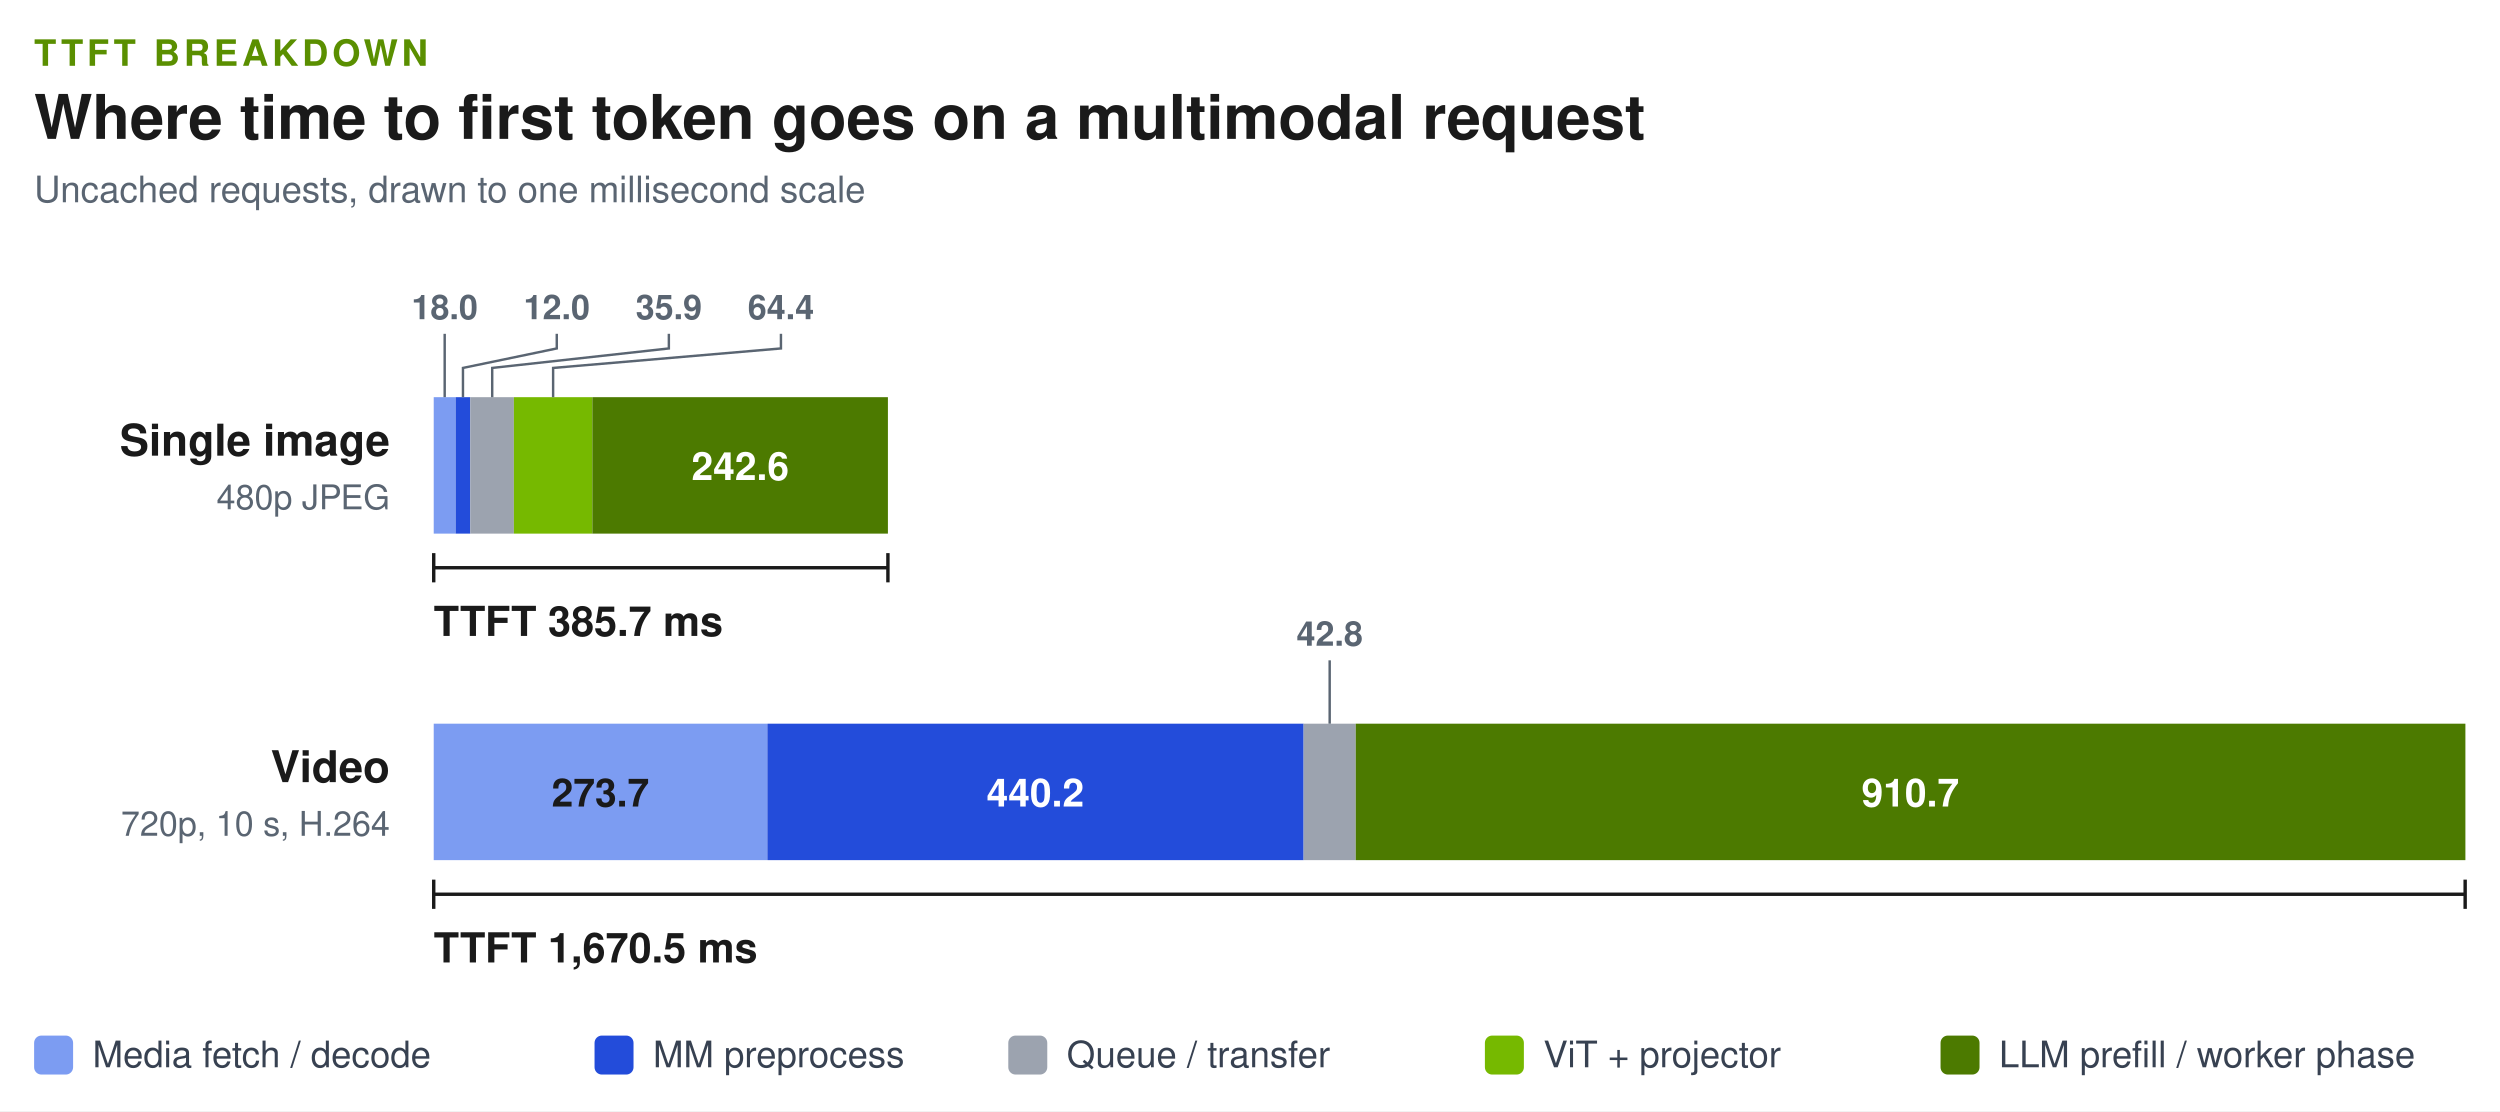
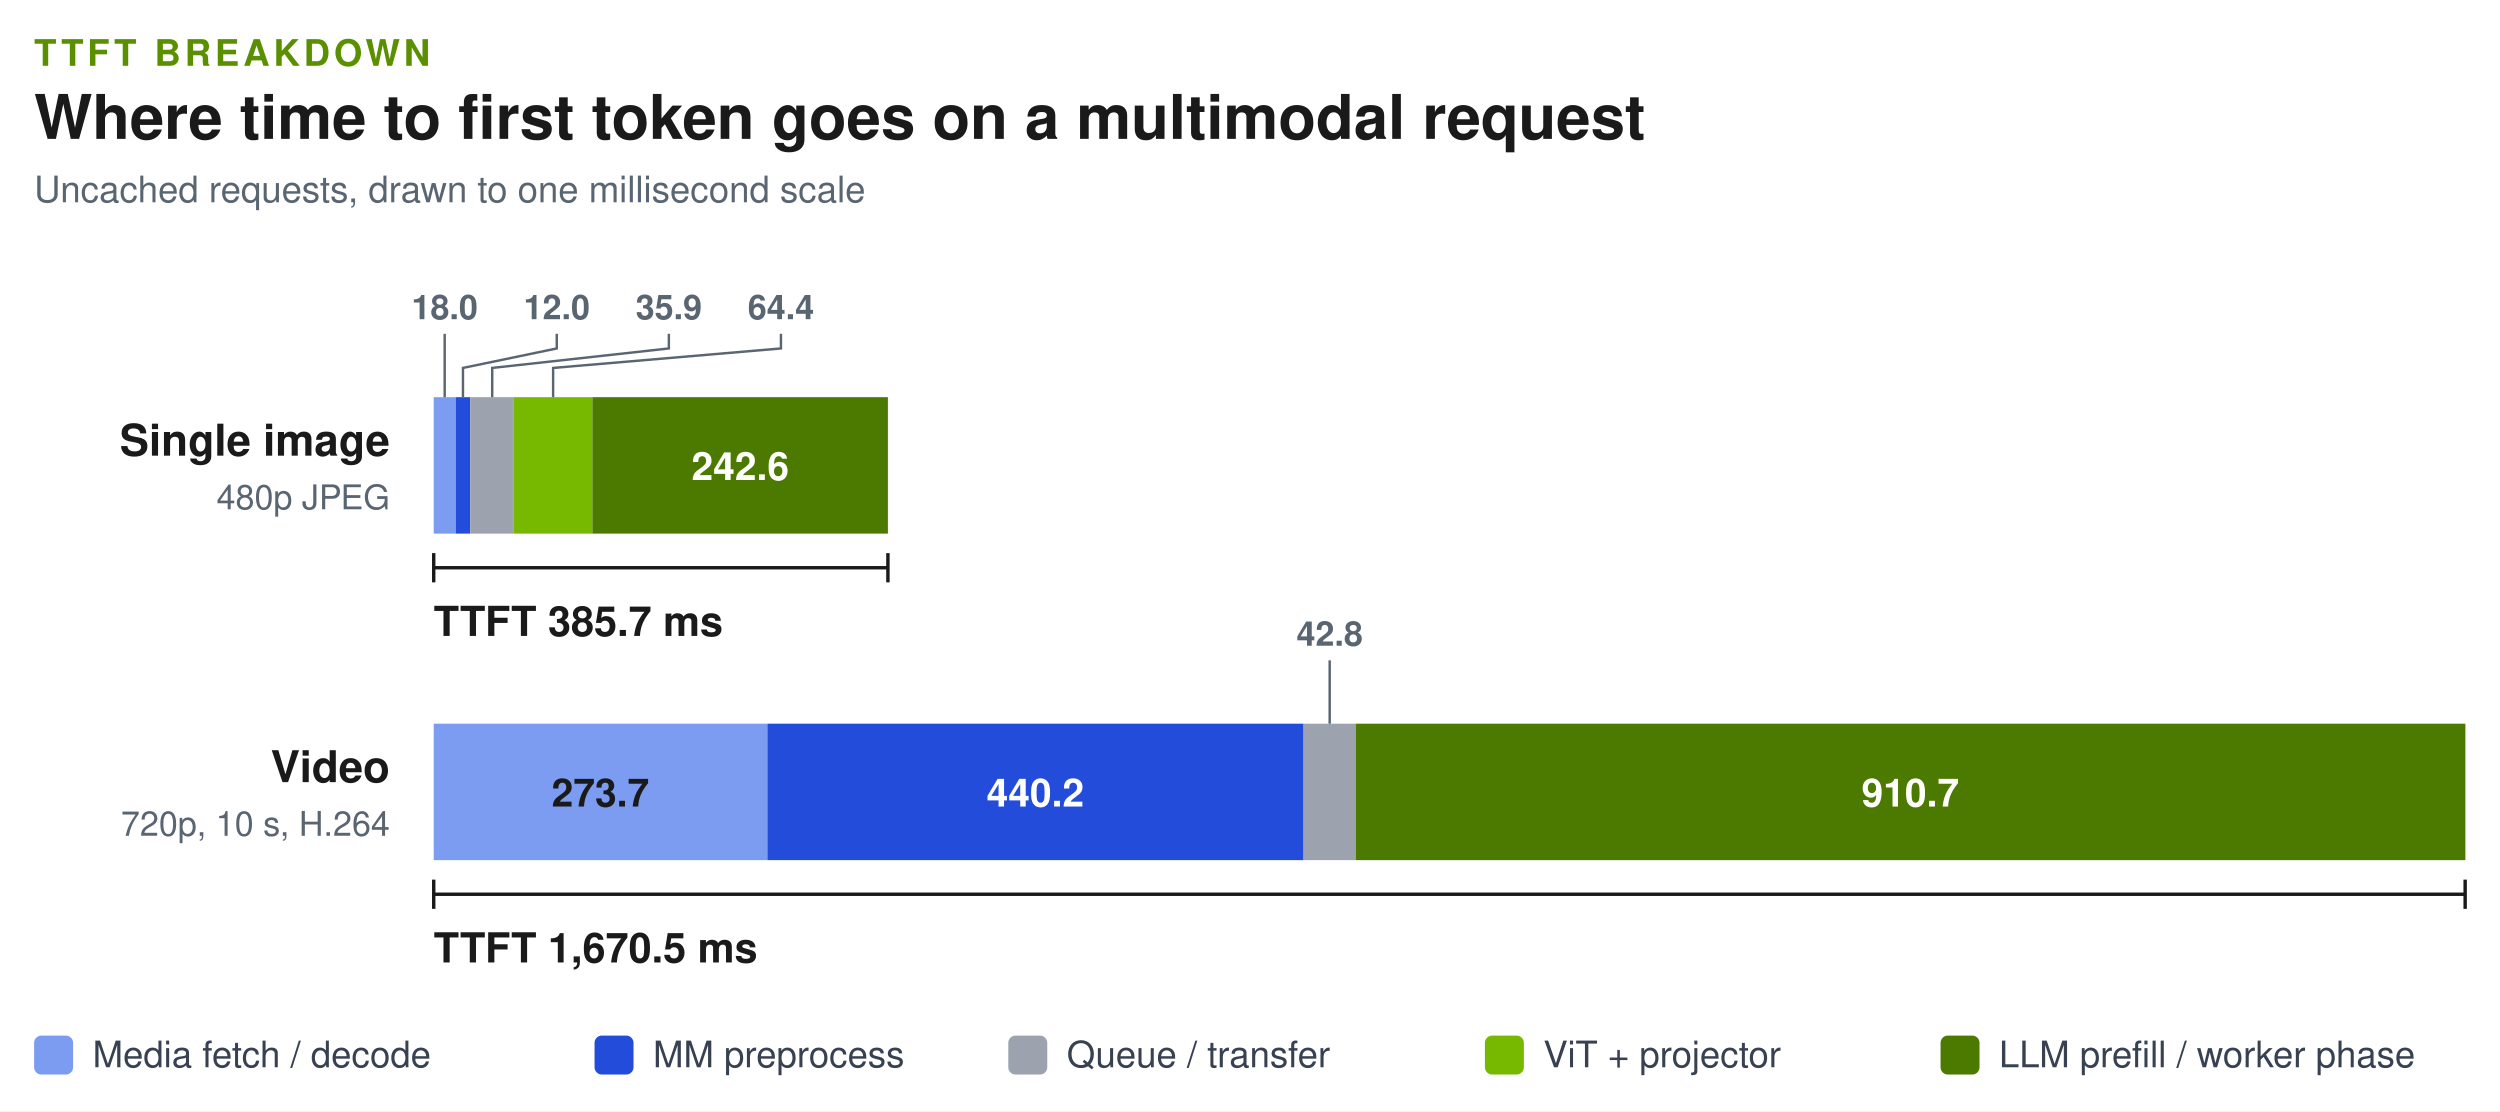
<svg xmlns="http://www.w3.org/2000/svg" width="1026" height="456" viewBox="22 9 1026 456" role="img" aria-labelledby="title desc" font-family="Helvetica, Arial, sans-serif">
  <defs>
    <marker id="arrow" viewBox="0 0 10 10" refX="8" refY="5" markerWidth="8" markerHeight="8" orient="auto">
      <path d="M0,0 L10,5 L0,10 z" fill="#234CDA" />
    </marker>
    <marker id="arrow-green" viewBox="0 0 10 10" refX="8" refY="5" markerWidth="8" markerHeight="8" orient="auto">
      <path d="M0,0 L10,5 L0,10 z" fill="#76B900" />
    </marker>
    <marker id="arrow-gray" viewBox="0 0 10 10" refX="8" refY="5" markerWidth="8" markerHeight="8" orient="auto">
      <path d="M0,0 L10,5 L0,10 z" fill="#9CA3AF" />
    </marker>
    <marker id="arrow-green-start" viewBox="0 0 10 10" refX="8" refY="5" markerWidth="8" markerHeight="8" orient="auto-start-reverse">
      <path d="M0,0 L10,5 L0,10 z" fill="#76B900" />
    </marker>
  </defs>
  <rect x="22" y="9" width="1026" height="456" fill="#FFFFFF" />
-   <text x="36" y="36" font-size="14.9" font-weight="700" letter-spacing="1.6" fill="#5A8F00">TTFT BREAKDOWN</text>
+   <text x="36" y="36" font-size="15.0" font-weight="700" letter-spacing="1.6" fill="#5A8F00">TTFT BREAKDOWN</text>
  <text x="36" y="66" font-size="25.3" font-weight="700" fill="#1A1A1A">Where time to first token goes on a multimodal request</text>
  <text x="36" y="92" font-size="15" font-weight="400" fill="#5A6572" text-anchor="start">Uncached requests, drawn to one millisecond scale</text>
  <text x="182" y="196" font-size="18" font-weight="700" fill="#1A1A1A" text-anchor="end">Single image</text>
  <text x="182" y="218" font-size="14" font-weight="400" fill="#5A6572" text-anchor="end">480p JPEG</text>
  <rect x="200.0" y="172" width="9.0" height="56" fill="#7C9CF2" />
  <rect x="209.0" y="172" width="6.0" height="56" fill="#234CDA" />
  <rect x="215.0" y="172" width="17.9" height="56" fill="#9CA3AF" />
  <rect x="232.9" y="172" width="32.2" height="56" fill="#76B900" />
  <rect x="265.1" y="172" width="121.3" height="56" fill="#4C7A00" />
  <text x="325.8" y="206" font-size="16" font-weight="700" fill="#FFFFFF" text-anchor="middle">242.6</text>
  <polyline points="204.5,146 204.5,152 204.5,160 204.5,172" fill="none" stroke="#5A6572" stroke-width="1" />
  <text x="204.5" y="140" font-size="14" font-weight="700" fill="#5A6572" text-anchor="middle">18.0</text>
  <polyline points="250.5,146 250.5,152 212.0,160 212.0,172" fill="none" stroke="#5A6572" stroke-width="1" />
  <text x="250.5" y="140" font-size="14" font-weight="700" fill="#5A6572" text-anchor="middle">12.0</text>
  <polyline points="296.5,146 296.5,152 224.0,160 224.0,172" fill="none" stroke="#5A6572" stroke-width="1" />
  <text x="296.5" y="140" font-size="14" font-weight="700" fill="#5A6572" text-anchor="middle">35.9</text>
  <polyline points="342.5,146 342.5,152 249.0,160 249.0,172" fill="none" stroke="#5A6572" stroke-width="1" />
  <text x="342.5" y="140" font-size="14" font-weight="700" fill="#5A6572" text-anchor="middle">64.4</text>
  <line x1="200" y1="242" x2="386.4" y2="242" stroke="#1A1A1A" stroke-width="1.4" />
  <line x1="200" y1="236" x2="200" y2="248" stroke="#1A1A1A" stroke-width="1.4" />
  <line x1="386.4" y1="236" x2="386.4" y2="248" stroke="#1A1A1A" stroke-width="1.4" />
  <text x="200" y="270" font-size="17" font-weight="700" fill="#1A1A1A" text-anchor="start">TTFT 385.7 ms</text>
  <text x="182" y="330" font-size="18" font-weight="700" fill="#1A1A1A" text-anchor="end">Video</text>
  <text x="182" y="352" font-size="14" font-weight="400" fill="#5A6572" text-anchor="end">720p, 10 s, H.264</text>
  <rect x="200.0" y="306" width="136.8" height="56" fill="#7C9CF2" />
  <text x="268.4" y="340" font-size="16" font-weight="700" fill="#1A1A1A" text-anchor="middle">273.7</text>
  <rect x="336.9" y="306" width="220.1" height="56" fill="#234CDA" />
  <text x="446.9" y="340" font-size="16" font-weight="700" fill="#FFFFFF" text-anchor="middle">440.2</text>
  <rect x="557.0" y="306" width="21.4" height="56" fill="#9CA3AF" />
  <rect x="578.4" y="306" width="455.4" height="56" fill="#4C7A00" />
  <text x="806.0" y="340" font-size="16" font-weight="700" fill="#FFFFFF" text-anchor="middle">910.7</text>
  <polyline points="567.7,280 567.7,286 567.7,294 567.7,306" fill="none" stroke="#5A6572" stroke-width="1" />
  <text x="567.7" y="274" font-size="14" font-weight="700" fill="#5A6572" text-anchor="middle">42.8</text>
  <line x1="200" y1="376" x2="1033.7" y2="376" stroke="#1A1A1A" stroke-width="1.4" />
  <line x1="200" y1="370" x2="200" y2="382" stroke="#1A1A1A" stroke-width="1.4" />
  <line x1="1033.7" y1="370" x2="1033.7" y2="382" stroke="#1A1A1A" stroke-width="1.4" />
  <text x="200" y="404" font-size="17" font-weight="700" fill="#1A1A1A" text-anchor="start">TTFT 1,670.5 ms</text>
  <rect x="36" y="434" width="16" height="16" rx="3" fill="#7C9CF2" />
  <text x="60" y="447" font-size="15" font-weight="400" fill="#374151" text-anchor="start">Media fetch / decode</text>
  <rect x="266.0" y="434" width="16" height="16" rx="3" fill="#234CDA" />
  <text x="290.0" y="447" font-size="15" font-weight="400" fill="#374151" text-anchor="start">MM preprocess</text>
  <rect x="435.8" y="434" width="16" height="16" rx="3" fill="#9CA3AF" />
  <text x="459.8" y="447" font-size="15" font-weight="400" fill="#374151" text-anchor="start">Queue / transfer</text>
  <rect x="631.4" y="434" width="16" height="16" rx="3" fill="#76B900" />
  <text x="655.4" y="447" font-size="15" font-weight="400" fill="#374151" text-anchor="start">ViT + projector</text>
  <rect x="818.4" y="434" width="16" height="16" rx="3" fill="#4C7A00" />
  <text x="842.4" y="447" font-size="15" font-weight="400" fill="#374151" text-anchor="start">LLM prefill / worker phase</text>
</svg>
